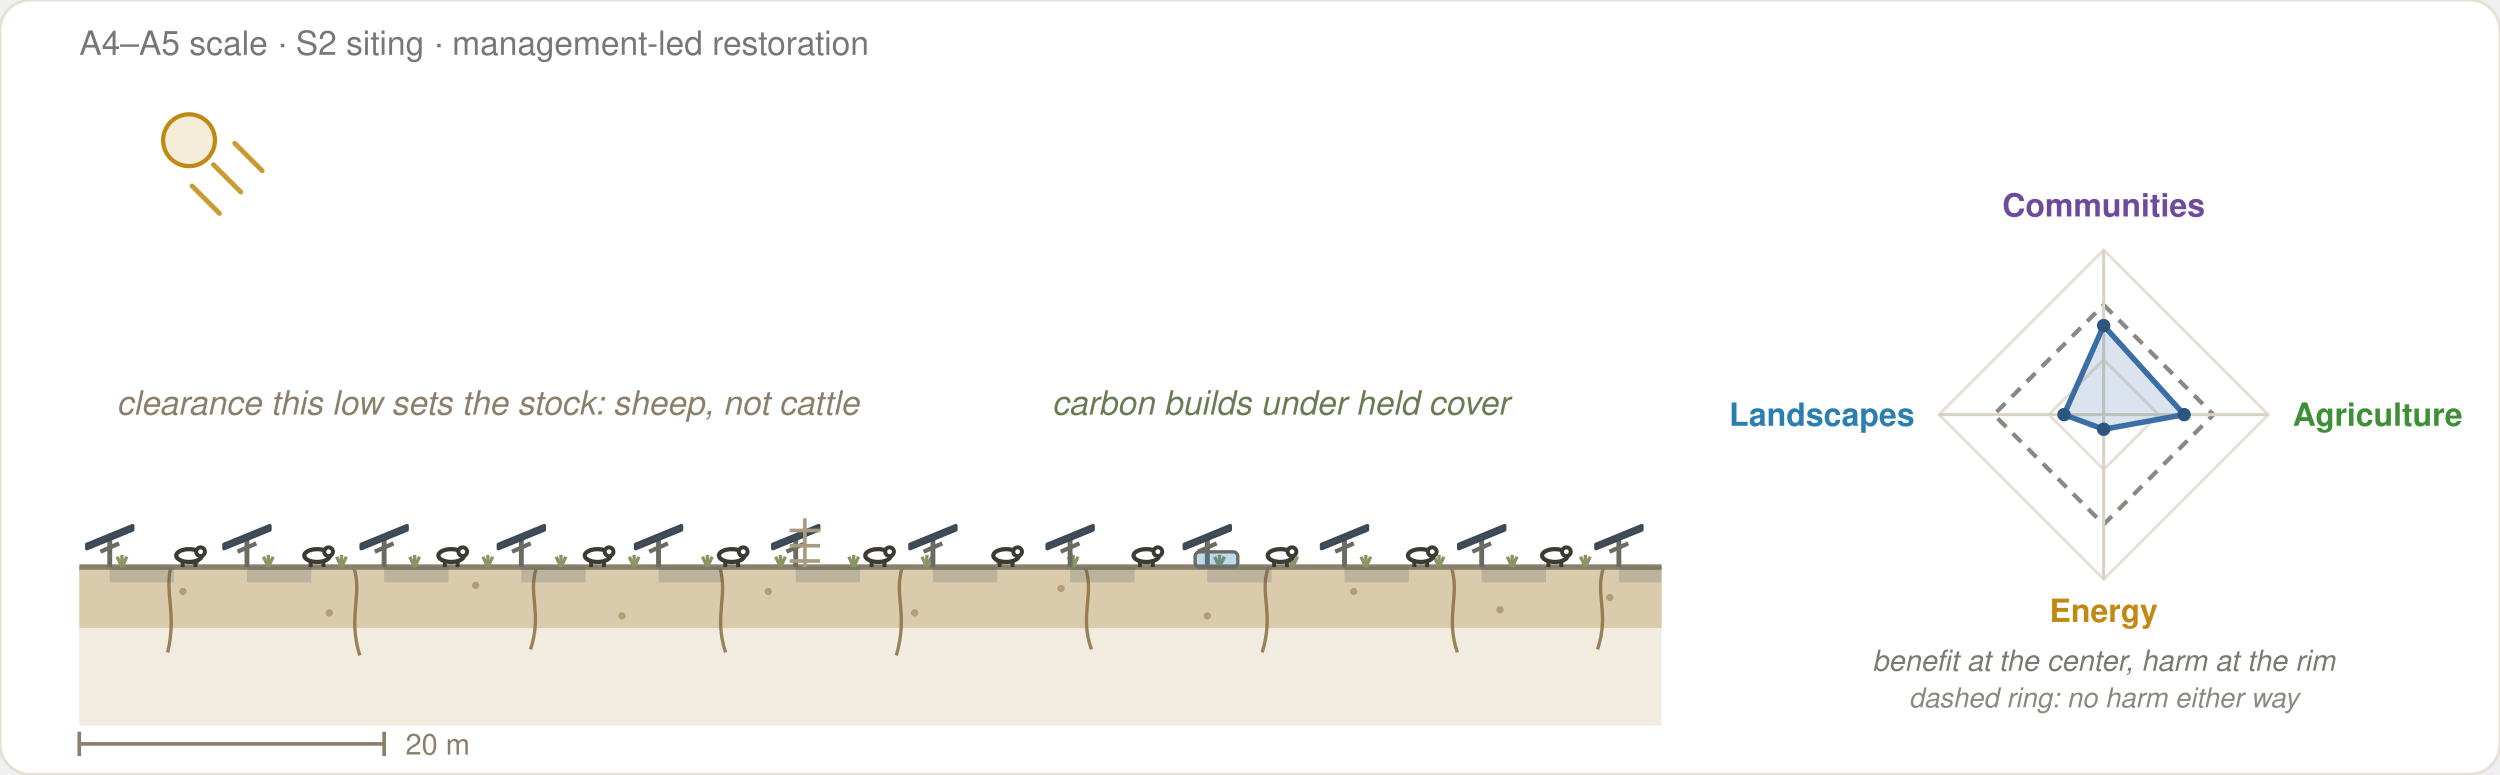
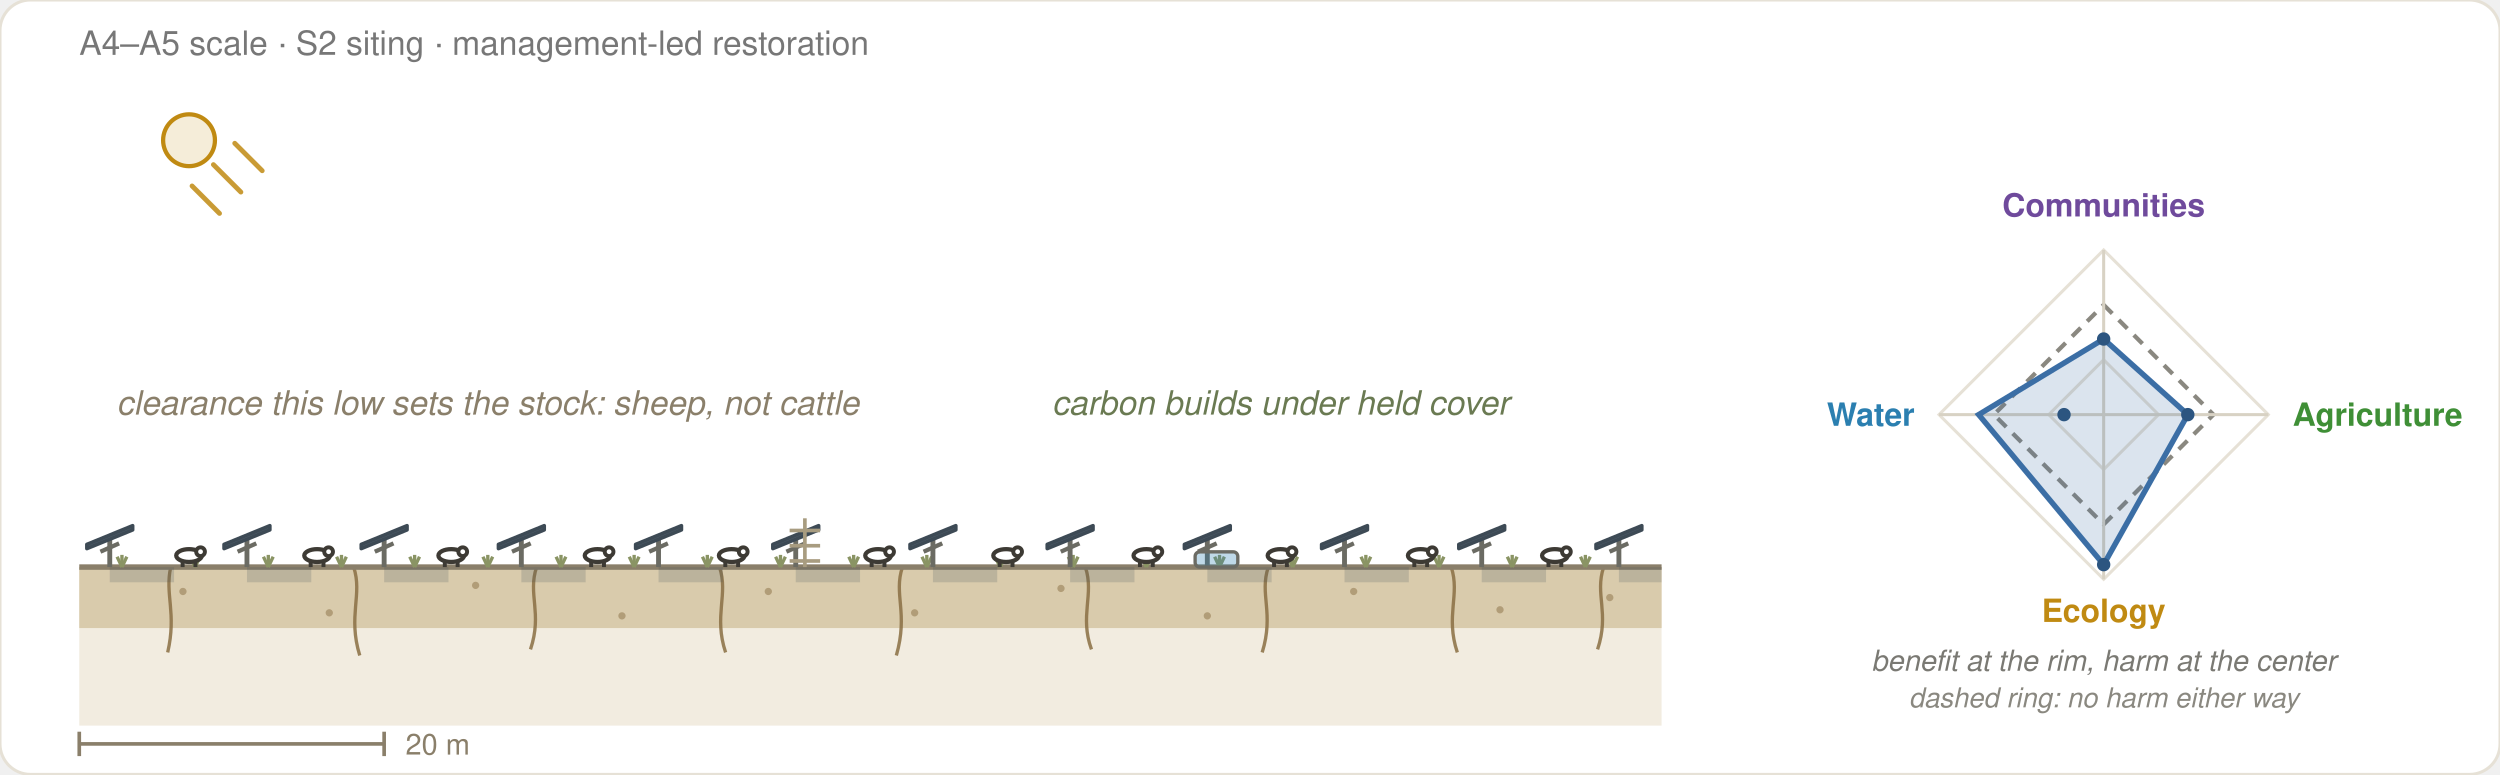
<svg xmlns="http://www.w3.org/2000/svg" viewBox="0 14 820 254" width="820" height="254" font-family="Helvetica, Arial, sans-serif" role="img">
  <defs>
    <g id="module">
      <line x1="-9" y1="16" x2="9" y2="8" stroke="#6b6b63" stroke-width="1.4" vector-effect="non-scaling-stroke" />
      <polygon points="-22,9 22,-9 22,-5 -22,13" fill="#5b6b7a" stroke="#3d4a55" stroke-width="1.2" stroke-linejoin="round" vector-effect="non-scaling-stroke" />
    </g>
    <g id="sheep">
      <ellipse cx="0" cy="-9" rx="10" ry="5" fill="#ffffff" stroke="#3d3a34" stroke-width="1.4" vector-effect="non-scaling-stroke" />
      <circle cx="9" cy="-12" r="3.4" fill="#ffffff" stroke="#3d3a34" stroke-width="1.3" vector-effect="non-scaling-stroke" />
      <line x1="-5" y1="-4" x2="-5" y2="0" stroke="#3d3a34" stroke-width="1.3" vector-effect="non-scaling-stroke" />
      <line x1="5" y1="-4" x2="5" y2="0" stroke="#3d3a34" stroke-width="1.3" vector-effect="non-scaling-stroke" />
    </g>
    <g id="tuft">
      <line x1="0" y1="0" x2="-1.6" y2="-3.4" stroke="#8a9464" stroke-width="1.1" />
      <line x1="0" y1="0" x2="0" y2="-4" stroke="#8a9464" stroke-width="1.1" />
      <line x1="0" y1="0" x2="1.6" y2="-3.4" stroke="#8a9464" stroke-width="1.1" />
    </g>
    <clipPath id="soilclipG">
      <path d="M26,200 L545,200 L545,252 L26,252 Z" />
    </clipPath>
  </defs>
  <rect y="14" width="820" height="254" rx="10" fill="#ffffff" stroke="#e6e1d6" />
  <text x="26" y="32" fill="#777" font-size="11">A4–A5 scale · S2 siting · management-led restoration</text>
  <g stroke="#c08a12" stroke-linecap="round">
    <circle cx="62" cy="60" r="8.5" fill="#c08a12" fill-opacity="0.16" stroke-width="1.4" />
    <g stroke-width="1.6" opacity="0.85">
      <line x1="63" y1="75" x2="72" y2="84" />
      <line x1="70" y1="68" x2="79" y2="77" />
      <line x1="77" y1="61" x2="86" y2="70" />
    </g>
  </g>
  <path d="M26,200 L545,200 L545,252 L26,252 Z" fill="#f2ece0" />
  <g clip-path="url(#soilclipG)">
    <path d="M26,200 L545,200 L545,220 L26,220 Z" fill="#d9cbac" />
    <g fill="#8a6f43" opacity="0.5">
      <circle cx="60" cy="208" r="1.2" />
      <circle cx="108" cy="215" r="1.2" />
      <circle cx="156" cy="206" r="1.2" />
      <circle cx="204" cy="216" r="1.2" />
      <circle cx="252" cy="208" r="1.2" />
      <circle cx="300" cy="215" r="1.2" />
      <circle cx="348" cy="207" r="1.2" />
      <circle cx="396" cy="216" r="1.2" />
      <circle cx="444" cy="208" r="1.2" />
      <circle cx="492" cy="214" r="1.2" />
      <circle cx="528" cy="210" r="1.2" />
    </g>
    <g fill="none" stroke="#8a6f43" stroke-width="1.1" opacity="0.85">
      <path d="M56,200 C54,209 58,215 55,228" />
      <path d="M116,200 C119,209 114,216 118,229" />
      <path d="M176,200 C173,209 178,215 174,227" />
      <path d="M236,200 C239,209 234,216 238,228" />
      <path d="M296,200 C293,209 298,215 294,229" />
      <path d="M356,200 C359,209 354,216 358,227" />
      <path d="M416,200 C413,209 418,215 414,228" />
      <path d="M476,200 C479,209 474,216 478,228" />
      <path d="M526,200 C523,209 528,215 524,227" />
    </g>
  </g>
  <path d="M26,200 L545,200" fill="none" stroke="#8a7f6a" stroke-width="1.8" />
  <g fill="#3d4a55" opacity="0.19">
    <path d="M36,200 h21.1 v5 h-21.1 z" />
    <path d="M81,200 h21.1 v5 h-21.1 z" />
    <path d="M126,200 h21.1 v5 h-21.1 z" />
    <path d="M171,200 h21.1 v5 h-21.1 z" />
    <path d="M216,200 h21.1 v5 h-21.1 z" />
    <path d="M261,200 h21.1 v5 h-21.1 z" />
    <path d="M306,200 h21.1 v5 h-21.1 z" />
    <path d="M351,200 h21.1 v5 h-21.1 z" />
    <path d="M396,200 h21.1 v5 h-21.1 z" />
    <path d="M441,200 h21.1 v5 h-21.1 z" />
    <path d="M486,200 h21.1 v5 h-21.1 z" />
    <path d="M531,200 h14 v5 h-14 z" />
  </g>
  <g>
    <use href="#tuft" x="40" y="200" />
    <use href="#tuft" x="64" y="200" />
    <use href="#tuft" x="88" y="200" />
    <use href="#tuft" x="112" y="200" />
    <use href="#tuft" x="136" y="200" />
    <use href="#tuft" x="160" y="200" />
    <use href="#tuft" x="184" y="200" />
    <use href="#tuft" x="208" y="200" />
    <use href="#tuft" x="232" y="200" />
    <use href="#tuft" x="256" y="200" />
    <use href="#tuft" x="280" y="200" />
    <use href="#tuft" x="304" y="200" />
    <use href="#tuft" x="328" y="200" />
    <use href="#tuft" x="352" y="200" />
    <use href="#tuft" x="376" y="200" />
    <use href="#tuft" x="400" y="200" />
    <use href="#tuft" x="424" y="200" />
    <use href="#tuft" x="448" y="200" />
    <use href="#tuft" x="472" y="200" />
    <use href="#tuft" x="496" y="200" />
    <use href="#tuft" x="520" y="200" />
  </g>
  <g stroke="#6b6b63" stroke-width="1.6">
    <line x1="36" y1="200" x2="36" y2="189.5" />
    <line x1="81" y1="200" x2="81" y2="189.5" />
    <line x1="126" y1="200" x2="126" y2="189.5" />
    <line x1="171" y1="200" x2="171" y2="189.5" />
    <line x1="216" y1="200" x2="216" y2="189.5" />
    <line x1="261" y1="200" x2="261" y2="189.5" />
    <line x1="306" y1="200" x2="306" y2="189.5" />
    <line x1="351" y1="200" x2="351" y2="189.5" />
    <line x1="396" y1="200" x2="396" y2="189.5" />
    <line x1="441" y1="200" x2="441" y2="189.5" />
    <line x1="486" y1="200" x2="486" y2="189.5" />
    <line x1="531" y1="200" x2="531" y2="189.5" />
  </g>
  <use href="#module" transform="translate(36,189.5) scale(0.341)" />
  <use href="#module" transform="translate(81,189.5) scale(0.341)" />
  <use href="#module" transform="translate(126,189.5) scale(0.341)" />
  <use href="#module" transform="translate(171,189.5) scale(0.341)" />
  <use href="#module" transform="translate(216,189.5) scale(0.341)" />
  <use href="#module" transform="translate(261,189.5) scale(0.341)" />
  <use href="#module" transform="translate(306,189.5) scale(0.341)" />
  <use href="#module" transform="translate(351,189.5) scale(0.341)" />
  <use href="#module" transform="translate(396,189.5) scale(0.341)" />
  <use href="#module" transform="translate(441,189.5) scale(0.341)" />
  <use href="#module" transform="translate(486,189.5) scale(0.341)" />
  <use href="#module" transform="translate(531,189.5) scale(0.341)" />
  <g>
    <use href="#sheep" transform="translate(62,200) scale(0.42)" />
    <use href="#sheep" transform="translate(104,200) scale(0.42)" />
    <use href="#sheep" transform="translate(148,200) scale(0.42)" />
    <use href="#sheep" transform="translate(196,200) scale(0.42)" />
    <use href="#sheep" transform="translate(240,200) scale(0.42)" />
    <use href="#sheep" transform="translate(288,200) scale(0.42)" />
    <use href="#sheep" transform="translate(330,200) scale(0.42)" />
    <use href="#sheep" transform="translate(376,200) scale(0.42)" />
    <use href="#sheep" transform="translate(420,200) scale(0.42)" />
    <use href="#sheep" transform="translate(466,200) scale(0.42)" />
    <use href="#sheep" transform="translate(510,200) scale(0.42)" />
  </g>
  <g stroke="#a89c80" stroke-width="1.2" fill="none">
    <path d="M264,200 v-16" />
    <path d="M259,188 h10" />
    <path d="M259,193 h10" />
    <path d="M259,198 h10" />
  </g>
  <rect x="392" y="195" width="14" height="5" rx="1.5" fill="#2b7fb0" fill-opacity="0.3" stroke="#6b6b63" stroke-width="1.1" />
  <text x="160" y="150" fill="#8a7f6a" font-size="11" font-style="italic" text-anchor="middle">clearance this low sets the stock: sheep, not cattle</text>
  <text x="420" y="150" fill="#6a7a52" font-size="11" font-style="italic" text-anchor="middle">carbon builds under held cover</text>
  <g stroke="#8a7f6a" stroke-width="1.2" fill="none">
    <path d="M26,258 h100" />
    <path d="M26,254 v8" />
    <path d="M126,254 v8" />
  </g>
  <text x="133" y="261.5" fill="#8a7f6a" font-size="9.5">20 m</text>
  <polygon points="690,132 708,150 690,168 672,150" fill="none" stroke="#e6e1d6" stroke-width="1" />
  <polygon points="690,114 726,150 690,186 654,150" fill="none" stroke="#8a8880" stroke-width="1.4" stroke-dasharray="4 3" />
  <polygon points="690,96 744,150 690,204 636,150" fill="none" stroke="#e6e1d6" stroke-width="1" />
  <line x1="690" y1="150" x2="690" y2="96" stroke="#d8d2c4" stroke-width="1" />
  <line x1="690" y1="150" x2="744" y2="150" stroke="#d8d2c4" stroke-width="1" />
  <line x1="690" y1="150" x2="690" y2="204" stroke="#d8d2c4" stroke-width="1" />
  <line x1="690" y1="150" x2="636" y2="150" stroke="#d8d2c4" stroke-width="1" />
  <text x="690" y="85" fill="#6f4a9c" font-size="10.5" font-weight="600" text-anchor="middle">Communities</text>
  <text x="752" y="150" fill="#3f8f36" font-size="10.5" font-weight="600" text-anchor="start" dominant-baseline="middle">Agriculture</text>
-   <text x="690" y="218" fill="#c08a12" font-size="10.5" font-weight="600" text-anchor="middle">Energy</text>
-   <text x="628" y="150" fill="#2b7fb0" font-size="10.5" font-weight="600" text-anchor="end" dominant-baseline="middle">Landscapes</text>
-   <polygon points="690,120.8 716.4,150 690,154.8 677.0,150" fill="#3b6ea5" fill-opacity="0.18" stroke="#3b6ea5" stroke-width="1.8" />
-   <circle cx="690" cy="120.8" r="2.2" fill="#2c5580" />
-   <circle cx="716.4" cy="150" r="2.2" fill="#2c5580" />
-   <circle cx="690" cy="154.8" r="2.2" fill="#2c5580" />
+   <text x="690" y="218" fill="#c08a12" font-size="10.5" font-weight="600" text-anchor="middle">Ecology</text>
+   <text x="628" y="150" fill="#2b7fb0" font-size="10.5" font-weight="600" text-anchor="end" dominant-baseline="middle">Water</text>
+   <polygon points="690.0,125.2 717.6,150.0 690.0,199.2 649.0,150.0" fill="#3b6ea5" fill-opacity="0.18" stroke="#3b6ea5" stroke-width="1.8" />
+   <circle cx="690.0" cy="125.2" r="2.2" fill="#2c5580" />
+   <circle cx="717.6" cy="150.0" r="2.2" fill="#2c5580" />
+   <circle cx="690.0" cy="199.2" r="2.2" fill="#2c5580" />
  <circle cx="677.0" cy="150" r="2.2" fill="#2c5580" />
-   <text x="690" y="234" fill="#7a7973" font-size="9.5" font-style="italic" text-anchor="middle">benefit at the center, harm at the rim</text>
+   <text x="690" y="234" fill="#7a7973" font-size="9.5" font-style="italic" text-anchor="middle">benefit at the rim, harm at the center</text>
  <text x="690" y="246" fill="#8a8880" font-size="9" font-style="italic" text-anchor="middle">dashed ring: no harm either way</text>
</svg>
